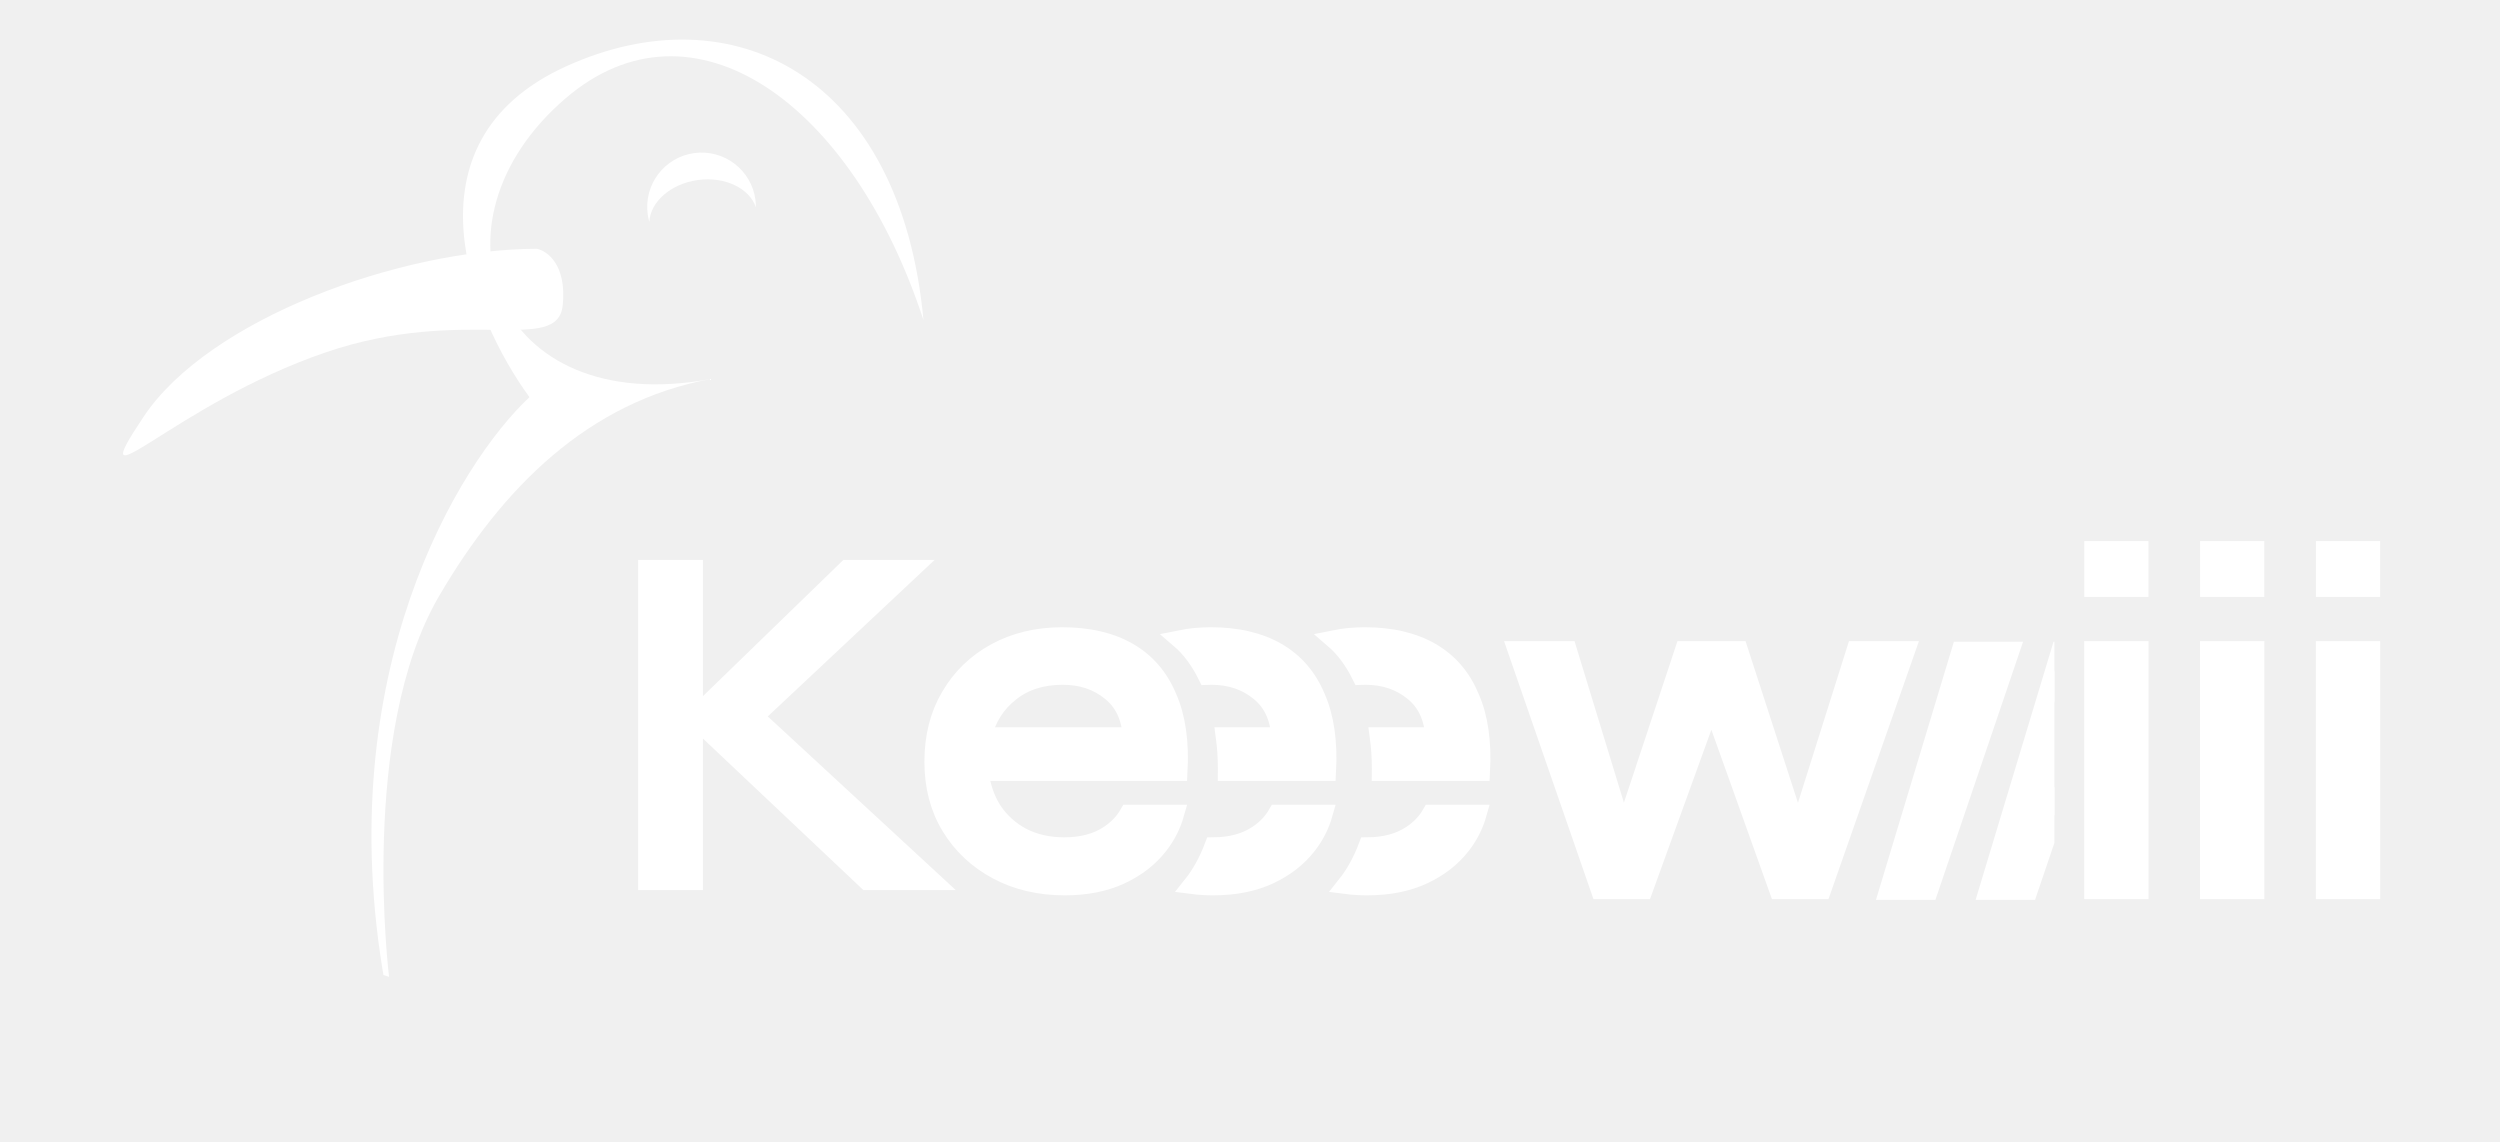
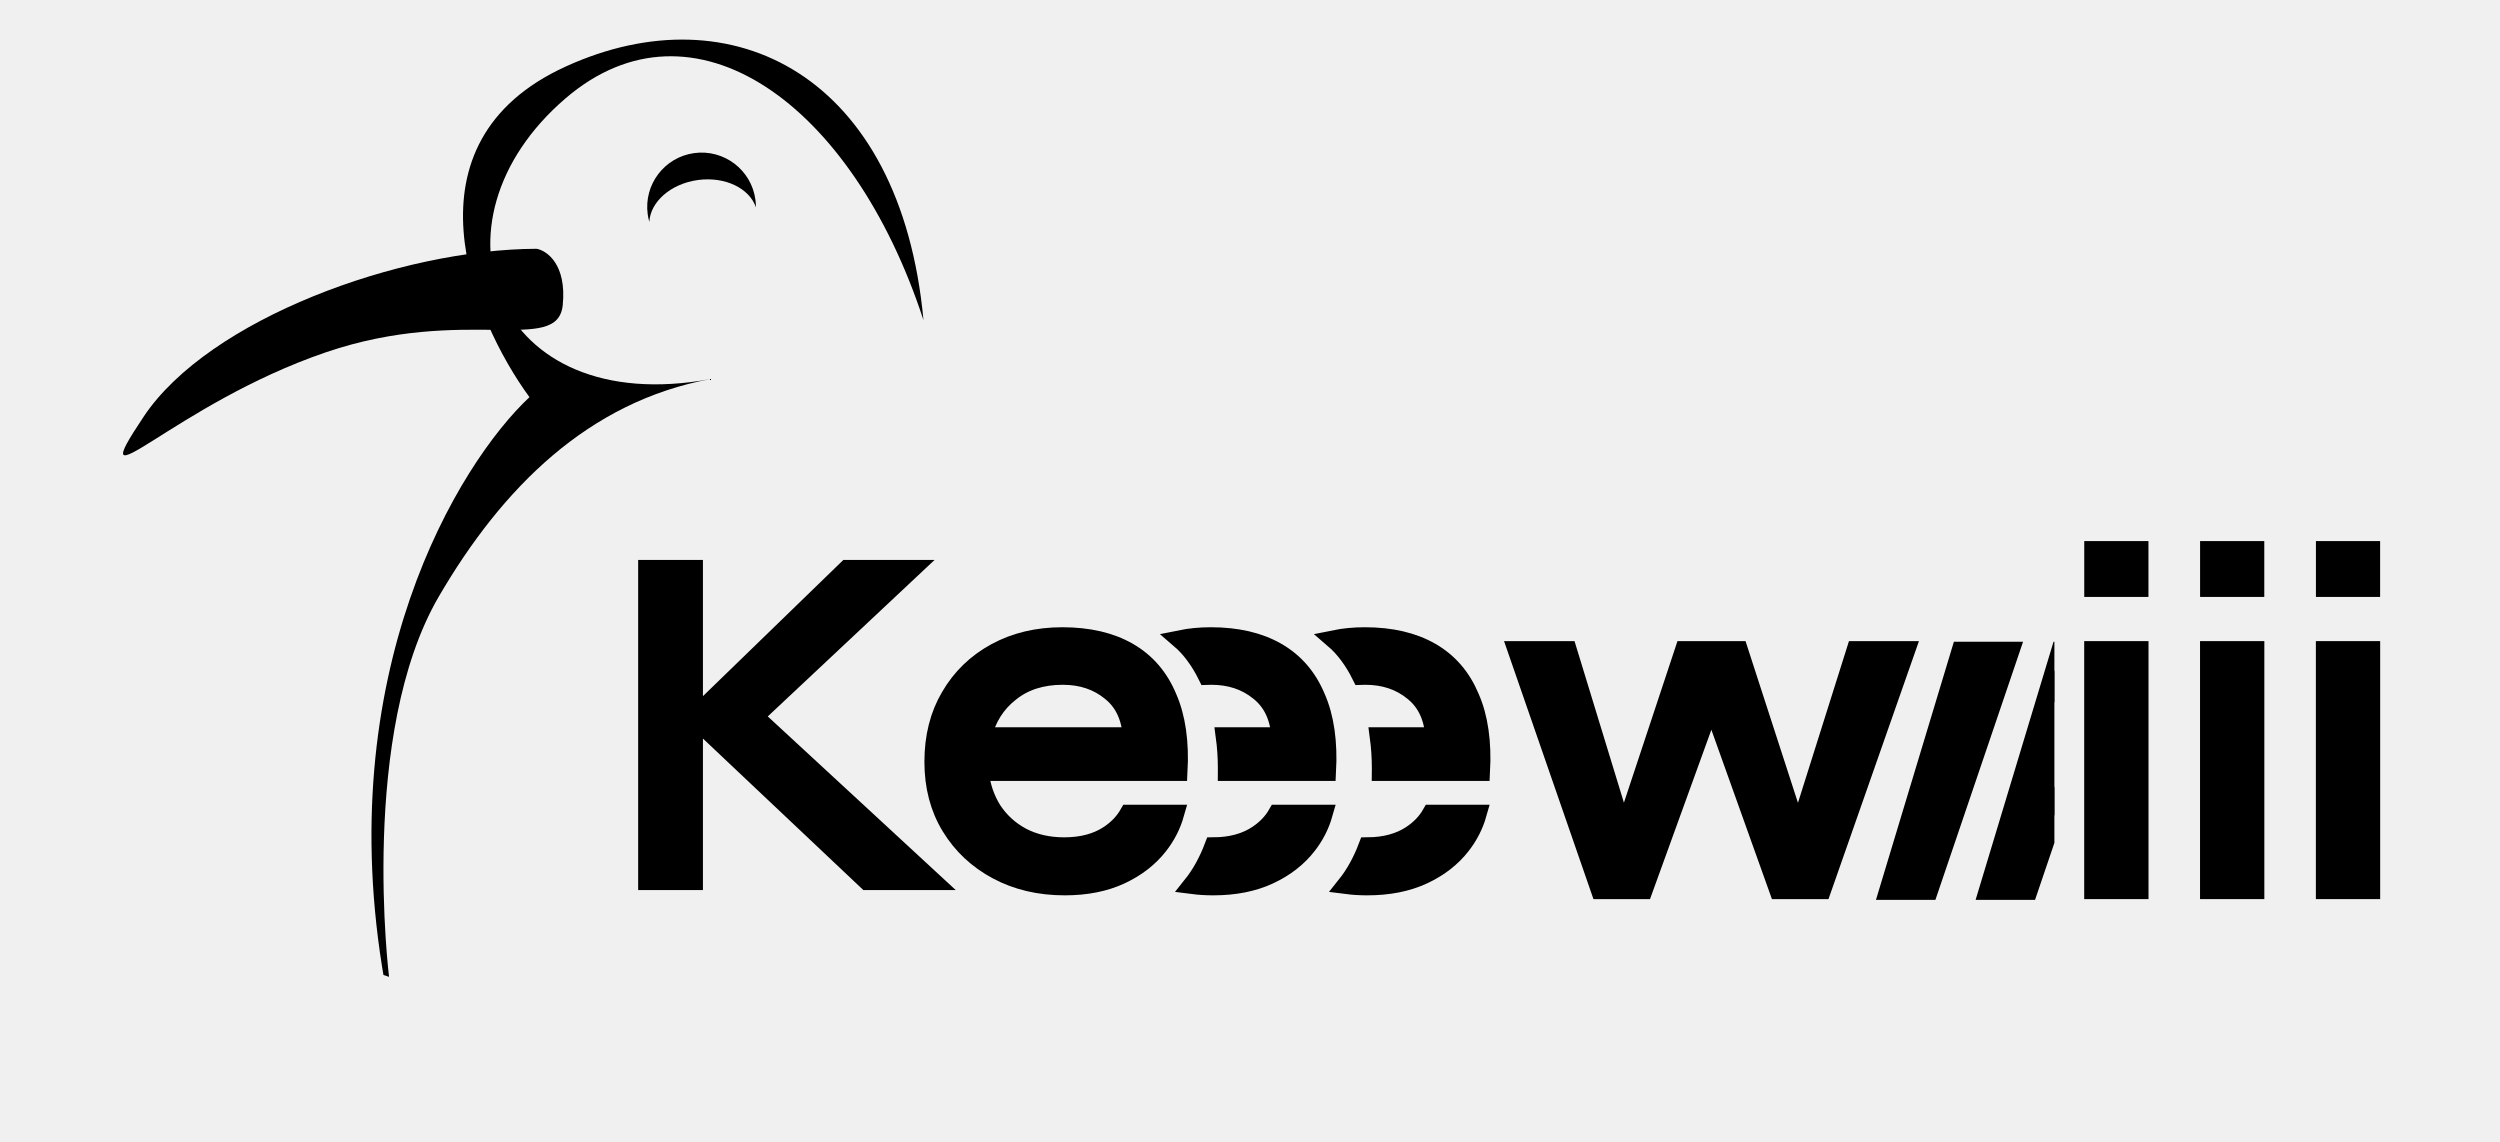
<svg xmlns="http://www.w3.org/2000/svg" viewBox="0 0 276 126">
  <defs>
    <style>
-       .cls-1{fill:#ffffff}
-       .cls-2{fill:none;stroke:#ffffff;stroke-width:2}
-       .cls-3{fill:#ffffff;stroke:#ffffff;stroke-width:0.7;stroke-miterlimit:10}
+      .cls-1 {
+     fill: currentColor;
+ }
+ 
+ .cls-2 {
+     fill: none;
+     stroke: currentColor;
+     stroke-width: 2;
+ }
+ 
+ .cls-3 {
+     fill: currentColor;
+     stroke: currentColor;
+     stroke-width: 0.7;
+     stroke-miterlimit: 10;
+ }
    </style>
    <clipPath id="clip-path-1">
      <path d="M48.452 65.845 C55.452 53.845 64.952 44.345 78.452 41.845 C54.452 46.289 46.452 24.556 62.452 10.844 C76.452 -1.155 94.088 11.264 101.952 35.345 L106.452 31.846 L97.452 -4.654 L36.952 -11.154 L26.452 102.346 L42.952 107.845 C42.952 107.845 39.614 80.995 48.452 65.845 Z" />
    </clipPath>
  </defs>
  <g id="Layer_2" data-name="Layer 2">
  </g>
  <g id="Letters">
  </g>
  <g id="Layer_1" data-name="Layer 1">
  </g>
  <g id="Layer_3" data-name="Layer 3">
    <g id="e">
      <path d="M109.925 72 C112.072 70.832 114.522 70.248 117.277 70.248 C120.176 70.248 122.609 70.814 124.576 71.947 C126.544 73.079 127.993 74.759 128.924 76.988 C129.89 79.182 130.283 81.924 130.104 85.215 L108.154 85.215 C108.333 86.807 108.816 88.222 109.603 89.461 C110.426 90.699 111.499 91.672 112.823 92.38 C114.183 93.087 115.739 93.441 117.492 93.441 C119.46 93.441 121.106 92.999 122.43 92.114 C123.364 91.49 124.084 90.734 124.591 89.846 L129.734 89.846 C129.374 91.113 128.781 92.276 127.957 93.335 C126.884 94.715 125.471 95.812 123.718 96.625 C121.965 97.439 119.907 97.846 117.546 97.846 C114.755 97.846 112.268 97.262 110.086 96.095 C107.903 94.927 106.186 93.317 104.934 91.265 C103.681 89.213 103.055 86.825 103.055 84.1 C103.055 81.34 103.664 78.934 104.88 76.882 C106.096 74.795 107.778 73.167 109.925 72 Z M117.331 74.6 C115.005 74.6 113.073 75.219 111.535 76.458 C109.996 77.661 108.977 79.271 108.476 81.287 L124.952 81.287 C124.809 79.129 124.022 77.484 122.591 76.352 C121.159 75.184 119.406 74.6 117.331 74.6 Z" class="cls-1" />
      <path d="M109.925 72 C112.072 70.832 114.522 70.248 117.277 70.248 C120.176 70.248 122.609 70.814 124.576 71.947 C126.544 73.079 127.993 74.759 128.924 76.988 C129.89 79.182 130.283 81.924 130.104 85.215 L108.154 85.215 C108.333 86.807 108.816 88.222 109.603 89.461 C110.426 90.699 111.499 91.672 112.823 92.38 C114.183 93.087 115.739 93.441 117.492 93.441 C119.46 93.441 121.106 92.999 122.43 92.114 C123.364 91.49 124.084 90.734 124.591 89.846 L129.734 89.846 C129.374 91.113 128.781 92.276 127.957 93.335 C126.884 94.715 125.471 95.812 123.718 96.625 C121.965 97.439 119.907 97.846 117.546 97.846 C114.755 97.846 112.268 97.262 110.086 96.095 C107.903 94.927 106.186 93.317 104.934 91.265 C103.681 89.213 103.055 86.825 103.055 84.1 C103.055 81.34 103.664 78.934 104.88 76.882 C106.096 74.795 107.778 73.167 109.925 72 Z M117.331 74.6 C115.005 74.6 113.073 75.219 111.535 76.458 C109.996 77.661 108.977 79.271 108.476 81.287 L124.952 81.287 C124.809 79.129 124.022 77.484 122.591 76.352 C121.159 75.184 119.406 74.6 117.331 74.6 Z" class="cls-2" />
    </g>
    <g id="e2">
      <path d="M130.257 70.579 C131.338 70.358 132.478 70.248 133.674 70.248 C136.572 70.248 139.005 70.814 140.973 71.947 C142.941 73.079 144.39 74.759 145.32 76.988 C146.286 79.182 146.68 81.924 146.501 85.215 L135.45 85.215 C135.451 85.092 135.452 84.969 135.452 84.846 C135.452 83.623 135.371 82.432 135.216 81.287 L141.349 81.287 C141.206 79.129 140.419 77.484 138.987 76.352 C137.556 75.184 135.803 74.6 133.728 74.6 C133.568 74.6 133.41 74.603 133.254 74.609 C132.431 72.946 131.412 71.569 130.257 70.579 Z M138.826 92.114 C139.76 91.49 140.481 90.734 140.988 89.846 L146.13 89.846 C145.77 91.113 145.178 92.276 144.354 93.335 C143.281 94.715 141.868 95.812 140.114 96.625 C138.361 97.439 136.304 97.846 133.943 97.846 C133.14 97.846 132.362 97.798 131.61 97.701 C132.541 96.536 133.341 95.092 133.967 93.441 C135.901 93.429 137.521 92.987 138.826 92.114 Z" class="cls-2" />
      <path d="M130.257 70.579 C131.338 70.358 132.478 70.248 133.674 70.248 C136.572 70.248 139.005 70.814 140.973 71.947 C142.941 73.079 144.39 74.759 145.32 76.988 C146.286 79.182 146.68 81.924 146.501 85.215 L135.45 85.215 C135.451 85.092 135.452 84.969 135.452 84.846 C135.452 83.623 135.371 82.432 135.216 81.287 L141.349 81.287 C141.206 79.129 140.419 77.484 138.987 76.352 C137.556 75.184 135.803 74.6 133.728 74.6 C133.568 74.6 133.41 74.603 133.254 74.609 C132.431 72.946 131.412 71.569 130.257 70.579 Z M138.826 92.114 C139.76 91.49 140.481 90.734 140.988 89.846 L146.13 89.846 C145.77 91.113 145.178 92.276 144.354 93.335 C143.281 94.715 141.868 95.812 140.114 96.625 C138.361 97.439 136.304 97.846 133.943 97.846 C133.14 97.846 132.362 97.798 131.61 97.701 C132.541 96.536 133.341 95.092 133.967 93.441 C135.901 93.429 137.521 92.987 138.826 92.114 Z" class="cls-1" />
    </g>
    <g id="e3">
      <path id="e-2" data-name="e" d="M147.257 70.579 C148.338 70.358 149.478 70.248 150.674 70.248 C153.572 70.248 156.005 70.814 157.973 71.947 C159.941 73.079 161.39 74.759 162.32 76.988 C163.286 79.182 163.68 81.924 163.501 85.215 L152.45 85.215 C152.451 85.092 152.452 84.969 152.452 84.846 C152.452 83.623 152.371 82.432 152.216 81.287 L158.349 81.287 C158.206 79.129 157.419 77.484 155.987 76.352 C154.556 75.184 152.803 74.6 150.728 74.6 C150.568 74.6 150.41 74.603 150.254 74.609 C149.431 72.946 148.412 71.569 147.257 70.579 Z M155.826 92.114 C156.76 91.49 157.481 90.734 157.988 89.846 L163.13 89.846 C162.77 91.113 162.178 92.276 161.354 93.335 C160.281 94.715 158.868 95.812 157.114 96.625 C155.361 97.439 153.304 97.846 150.943 97.846 C150.14 97.846 149.362 97.798 148.61 97.701 C149.541 96.536 150.341 95.092 150.967 93.441 C152.901 93.429 154.521 92.987 155.826 92.114 Z" class="cls-2" />
      <path id="e-3" data-name="e" d="M147.257 70.579 C148.338 70.358 149.478 70.248 150.674 70.248 C153.572 70.248 156.005 70.814 157.973 71.947 C159.941 73.079 161.39 74.759 162.32 76.988 C163.286 79.182 163.68 81.924 163.501 85.215 L152.45 85.215 C152.451 85.092 152.452 84.969 152.452 84.846 C152.452 83.623 152.371 82.432 152.216 81.287 L158.349 81.287 C158.206 79.129 157.419 77.484 155.987 76.352 C154.556 75.184 152.803 74.6 150.728 74.6 C150.568 74.6 150.41 74.603 150.254 74.609 C149.431 72.946 148.412 71.569 147.257 70.579 Z M155.826 92.114 C156.76 91.49 157.481 90.734 157.988 89.846 L163.13 89.846 C162.77 91.113 162.178 92.276 161.354 93.335 C160.281 94.715 158.868 95.812 157.114 96.625 C155.361 97.439 153.304 97.846 150.943 97.846 C150.14 97.846 149.362 97.798 148.61 97.701 C149.541 96.536 150.341 95.092 150.967 93.441 C152.901 93.429 154.521 92.987 155.826 92.114 Z" class="cls-1" />
    </g>
    <g id="W">
      <g id="w3">
        <path d="M219.452 98.346 L226.805 73.989 L226.805 89.945 L223.952 98.346 Z" class="cls-1" />
        <path id="W-2" data-name="W" d="M218.106 99.346 L226.71 70.846 L226.805 70.846 L226.805 77.449 L220.799 97.346 L223.236 97.346 L226.805 86.836 L226.805 93.055 L224.669 99.346 Z" class="cls-1" />
      </g>
      <g id="w2">
        <path id="W-3" data-name="W" d="M216.452 71.846 L221.952 71.846 L212.952 98.346 L208.452 98.346 Z" class="cls-2" />
        <path id="W-4" data-name="W" d="M216.452 71.846 L221.952 71.846 L212.952 98.346 L208.452 98.346 Z" class="cls-1" />
      </g>
      <g id="FullW">
        <path id="FullW-2" data-name="FullW" d="M199.224 94.123 L197.828 94.07 L204.859 71.779 L210.441 71.779 L201.156 98.262 L196.326 98.262 L188.222 75.6 L189.671 75.6 L181.46 98.262 L176.629 98.262 L167.452 71.779 L173.087 71.779 L179.903 94.07 L178.508 94.123 L185.914 71.779 L191.979 71.779 Z" class="cls-1" />
        <path d="M199.224 94.123 L197.828 94.07 L204.859 71.779 L210.441 71.779 L201.156 98.262 L196.326 98.262 L188.222 75.6 L189.671 75.6 L181.46 98.262 L176.629 98.262 L167.452 71.779 L173.087 71.779 L179.903 94.07 L178.508 94.123 L185.914 71.779 L191.979 71.779 Z" class="cls-2" />
      </g>
    </g>
    <g id="k">
      <path d="M81.81 80.491 L81.757 77.678 L102.955 97.262 L95.71 97.262 L76.604 79.217 L93.51 62.818 L100.648 62.818 Z M71.452 62.818 L76.604 62.818 L76.604 97.262 L71.452 97.262 Z" class="cls-1" />
      <path d="M71.452 97.262 L71.452 62.818 L76.604 62.818 L76.604 79.217 L76.604 97.262 Z M76.604 79.217 L93.51 62.818 L100.648 62.818 L83.294 79.099 L102.955 97.262 L95.71 97.262 Z" class="cls-2" />
    </g>
    <path d="M231.096 98.262 L231.096 71.779 L236.195 71.779 L236.195 98.262 Z" class="cls-1" />
    <path d="M230.452 65.551 L230.452 60.085 L236.839 60.085 L236.839 65.551 Z" class="cls-3" />
    <path d="M243.884 98.262 L243.884 71.779 L248.983 71.779 L248.983 98.262 Z" class="cls-1" />
    <path d="M243.24 65.551 L243.24 60.085 L249.627 60.085 L249.627 65.551 Z" class="cls-3" />
    <path d="M256.672 98.262 L256.672 71.779 L261.771 71.779 L261.771 98.262 Z" class="cls-1" />
    <path d="M256.028 65.551 L256.028 60.085 L262.415 60.085 L262.415 65.551 Z" class="cls-3" />
    <path d="M231.096 98.262 L231.096 71.779 L236.195 71.779 L236.195 98.262 Z M243.884 98.262 L243.884 71.779 L248.983 71.779 L248.983 98.262 Z M256.672 98.262 L256.672 71.779 L261.771 71.779 L261.771 98.262 Z" class="cls-2" />
    <g clip-path="url(#clip-path-1)">
      <path d="M58.452 43.846 C50.619 51.179 36.452 74.346 42.452 108.346 L58.452 112.346 L119.952 101.346 L121.452 46.346 L101.952 35.346 C99.452 8.346 80.852 -1.054 62.452 7.346 C44.052 15.746 52.119 35.179 58.452 43.846 Z" class="cls-1" />
    </g>
    <path d="M76.641 16.901 C79.924 16.453 82.949 18.751 83.397 22.034 C83.436 22.322 83.455 22.609 83.453 22.891 C82.745 20.787 80.041 19.465 77.047 19.874 C74.051 20.283 71.801 22.282 71.684 24.499 C71.606 24.227 71.547 23.946 71.507 23.657 C71.059 20.374 73.357 17.349 76.641 16.901 Z" class="cls-1" />
    <path d="M15.877 45.975 C23.056 35.235 44.104 27.518 59.249 27.465 C60.393 27.676 62.57 29.211 62.128 33.671 C61.576 39.245 51.315 33.671 35.994 38.888 C19.194 44.608 8.699 56.716 15.877 45.975 Z" class="cls-1" />
  </g>
</svg>
